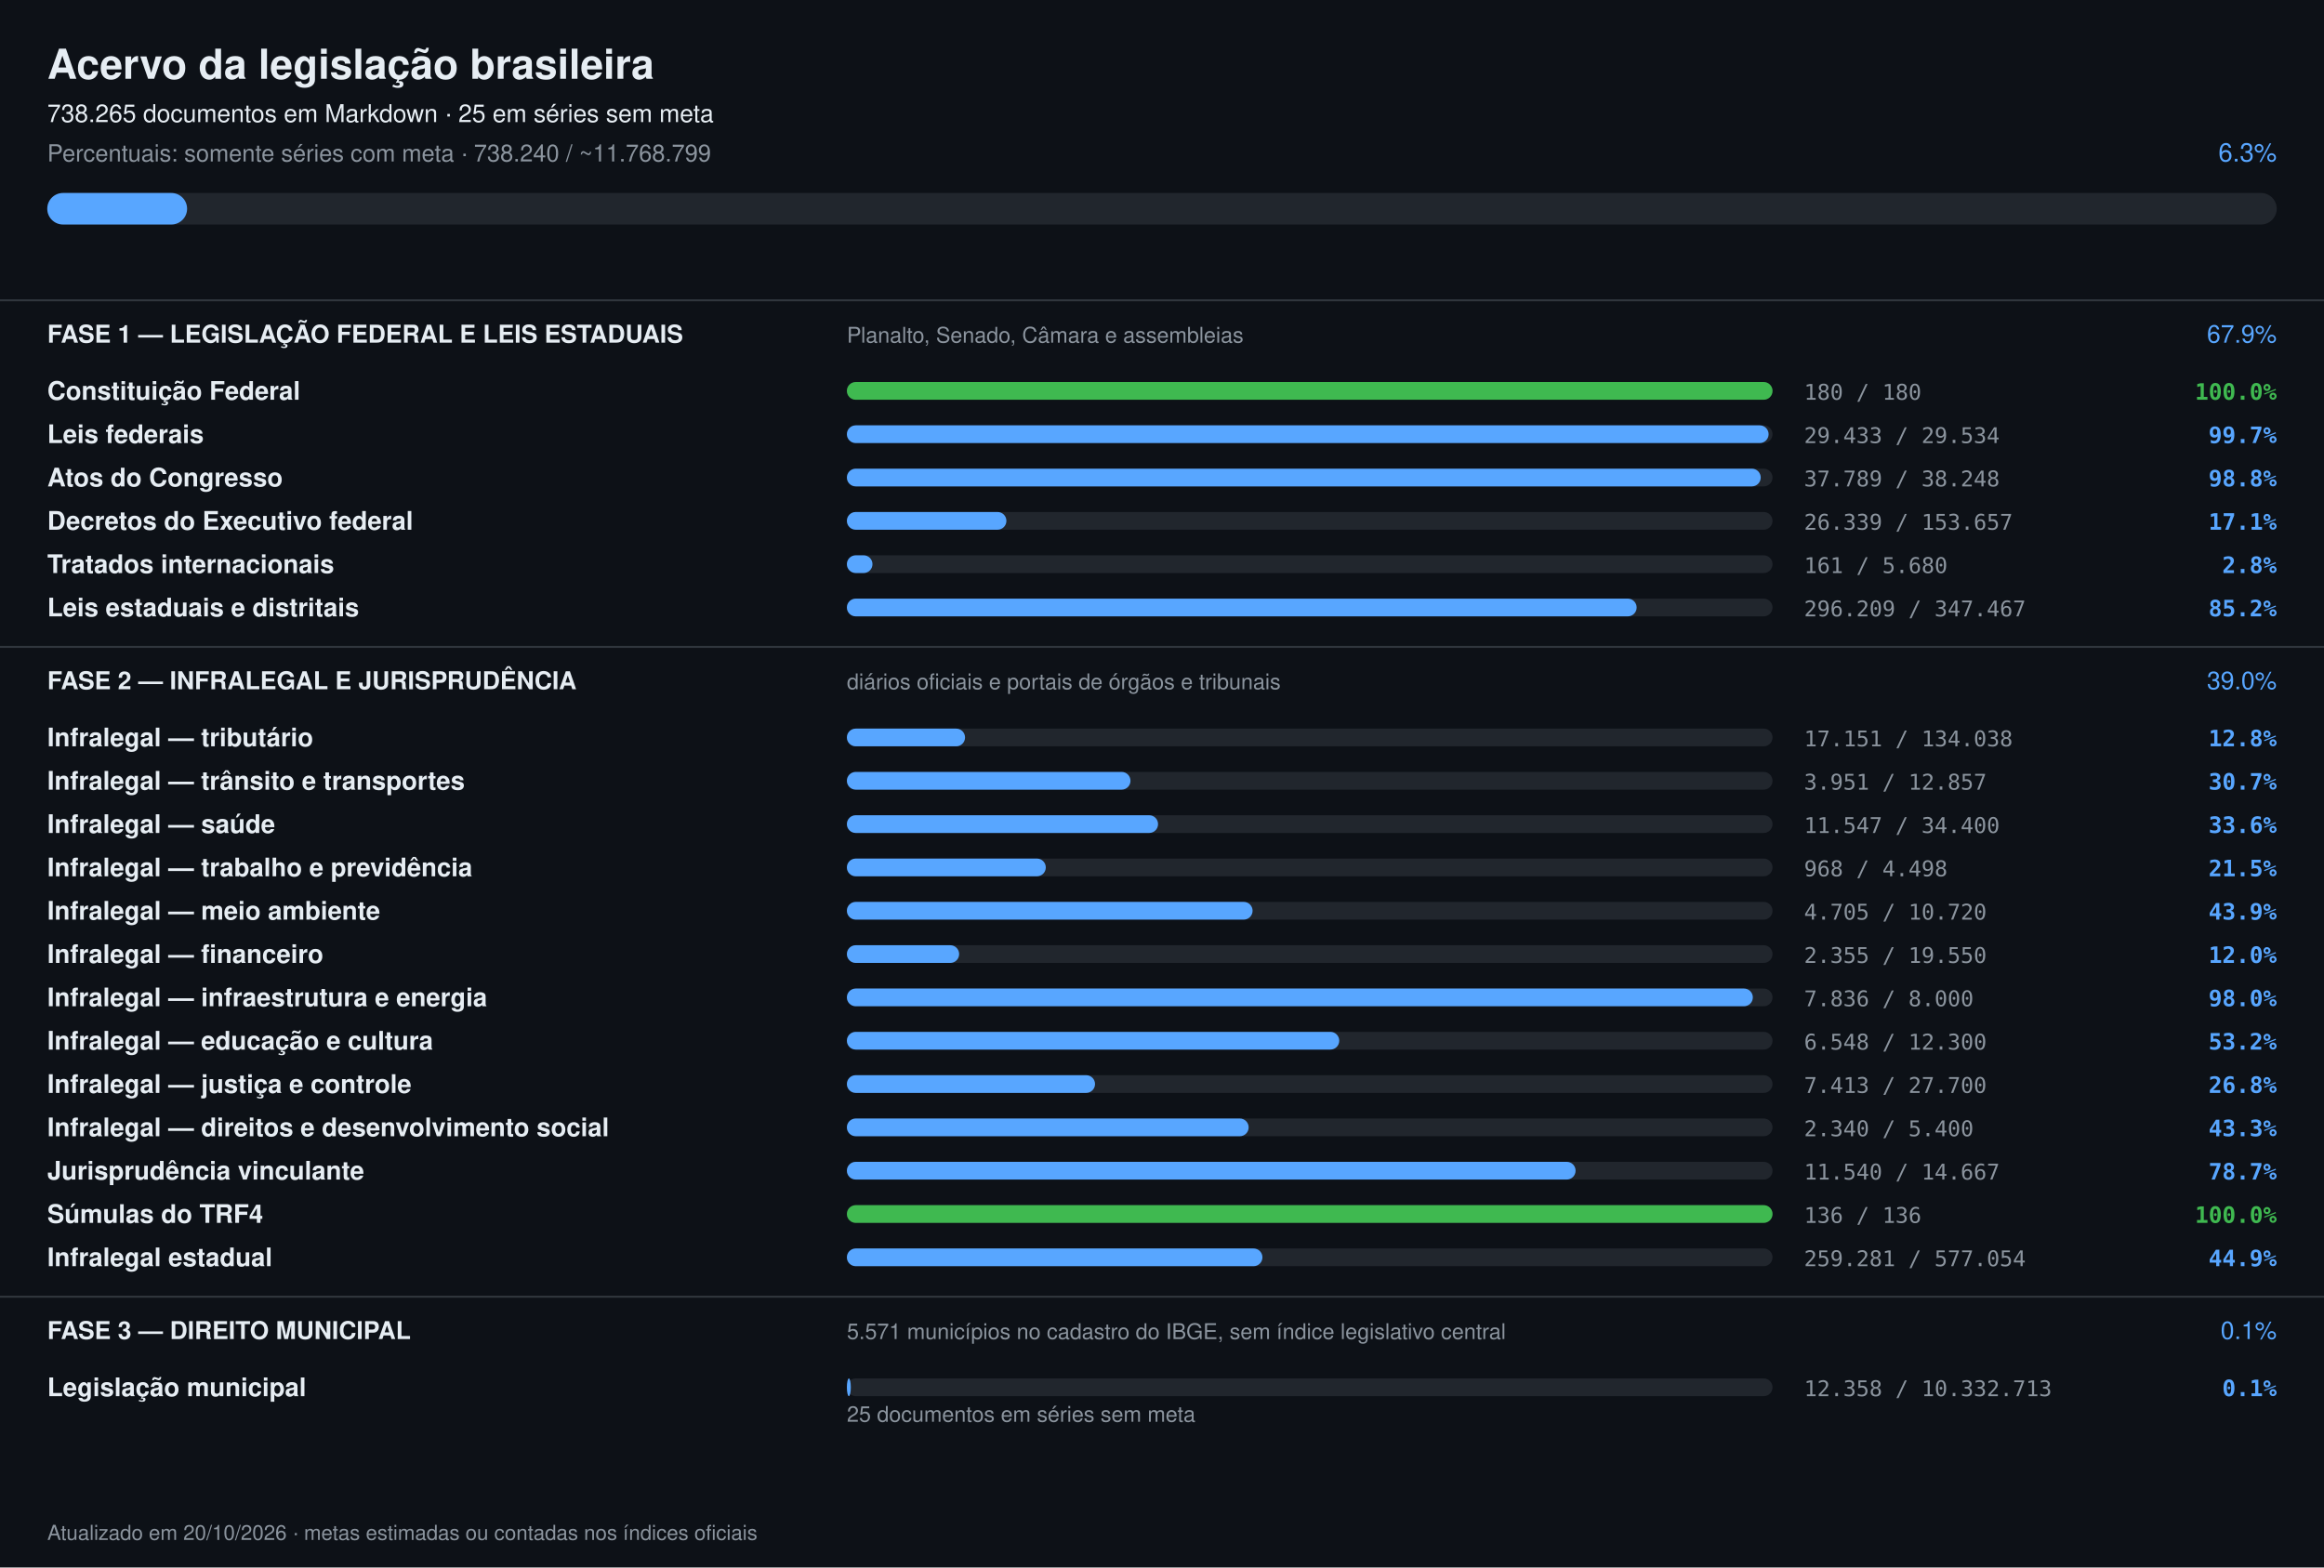
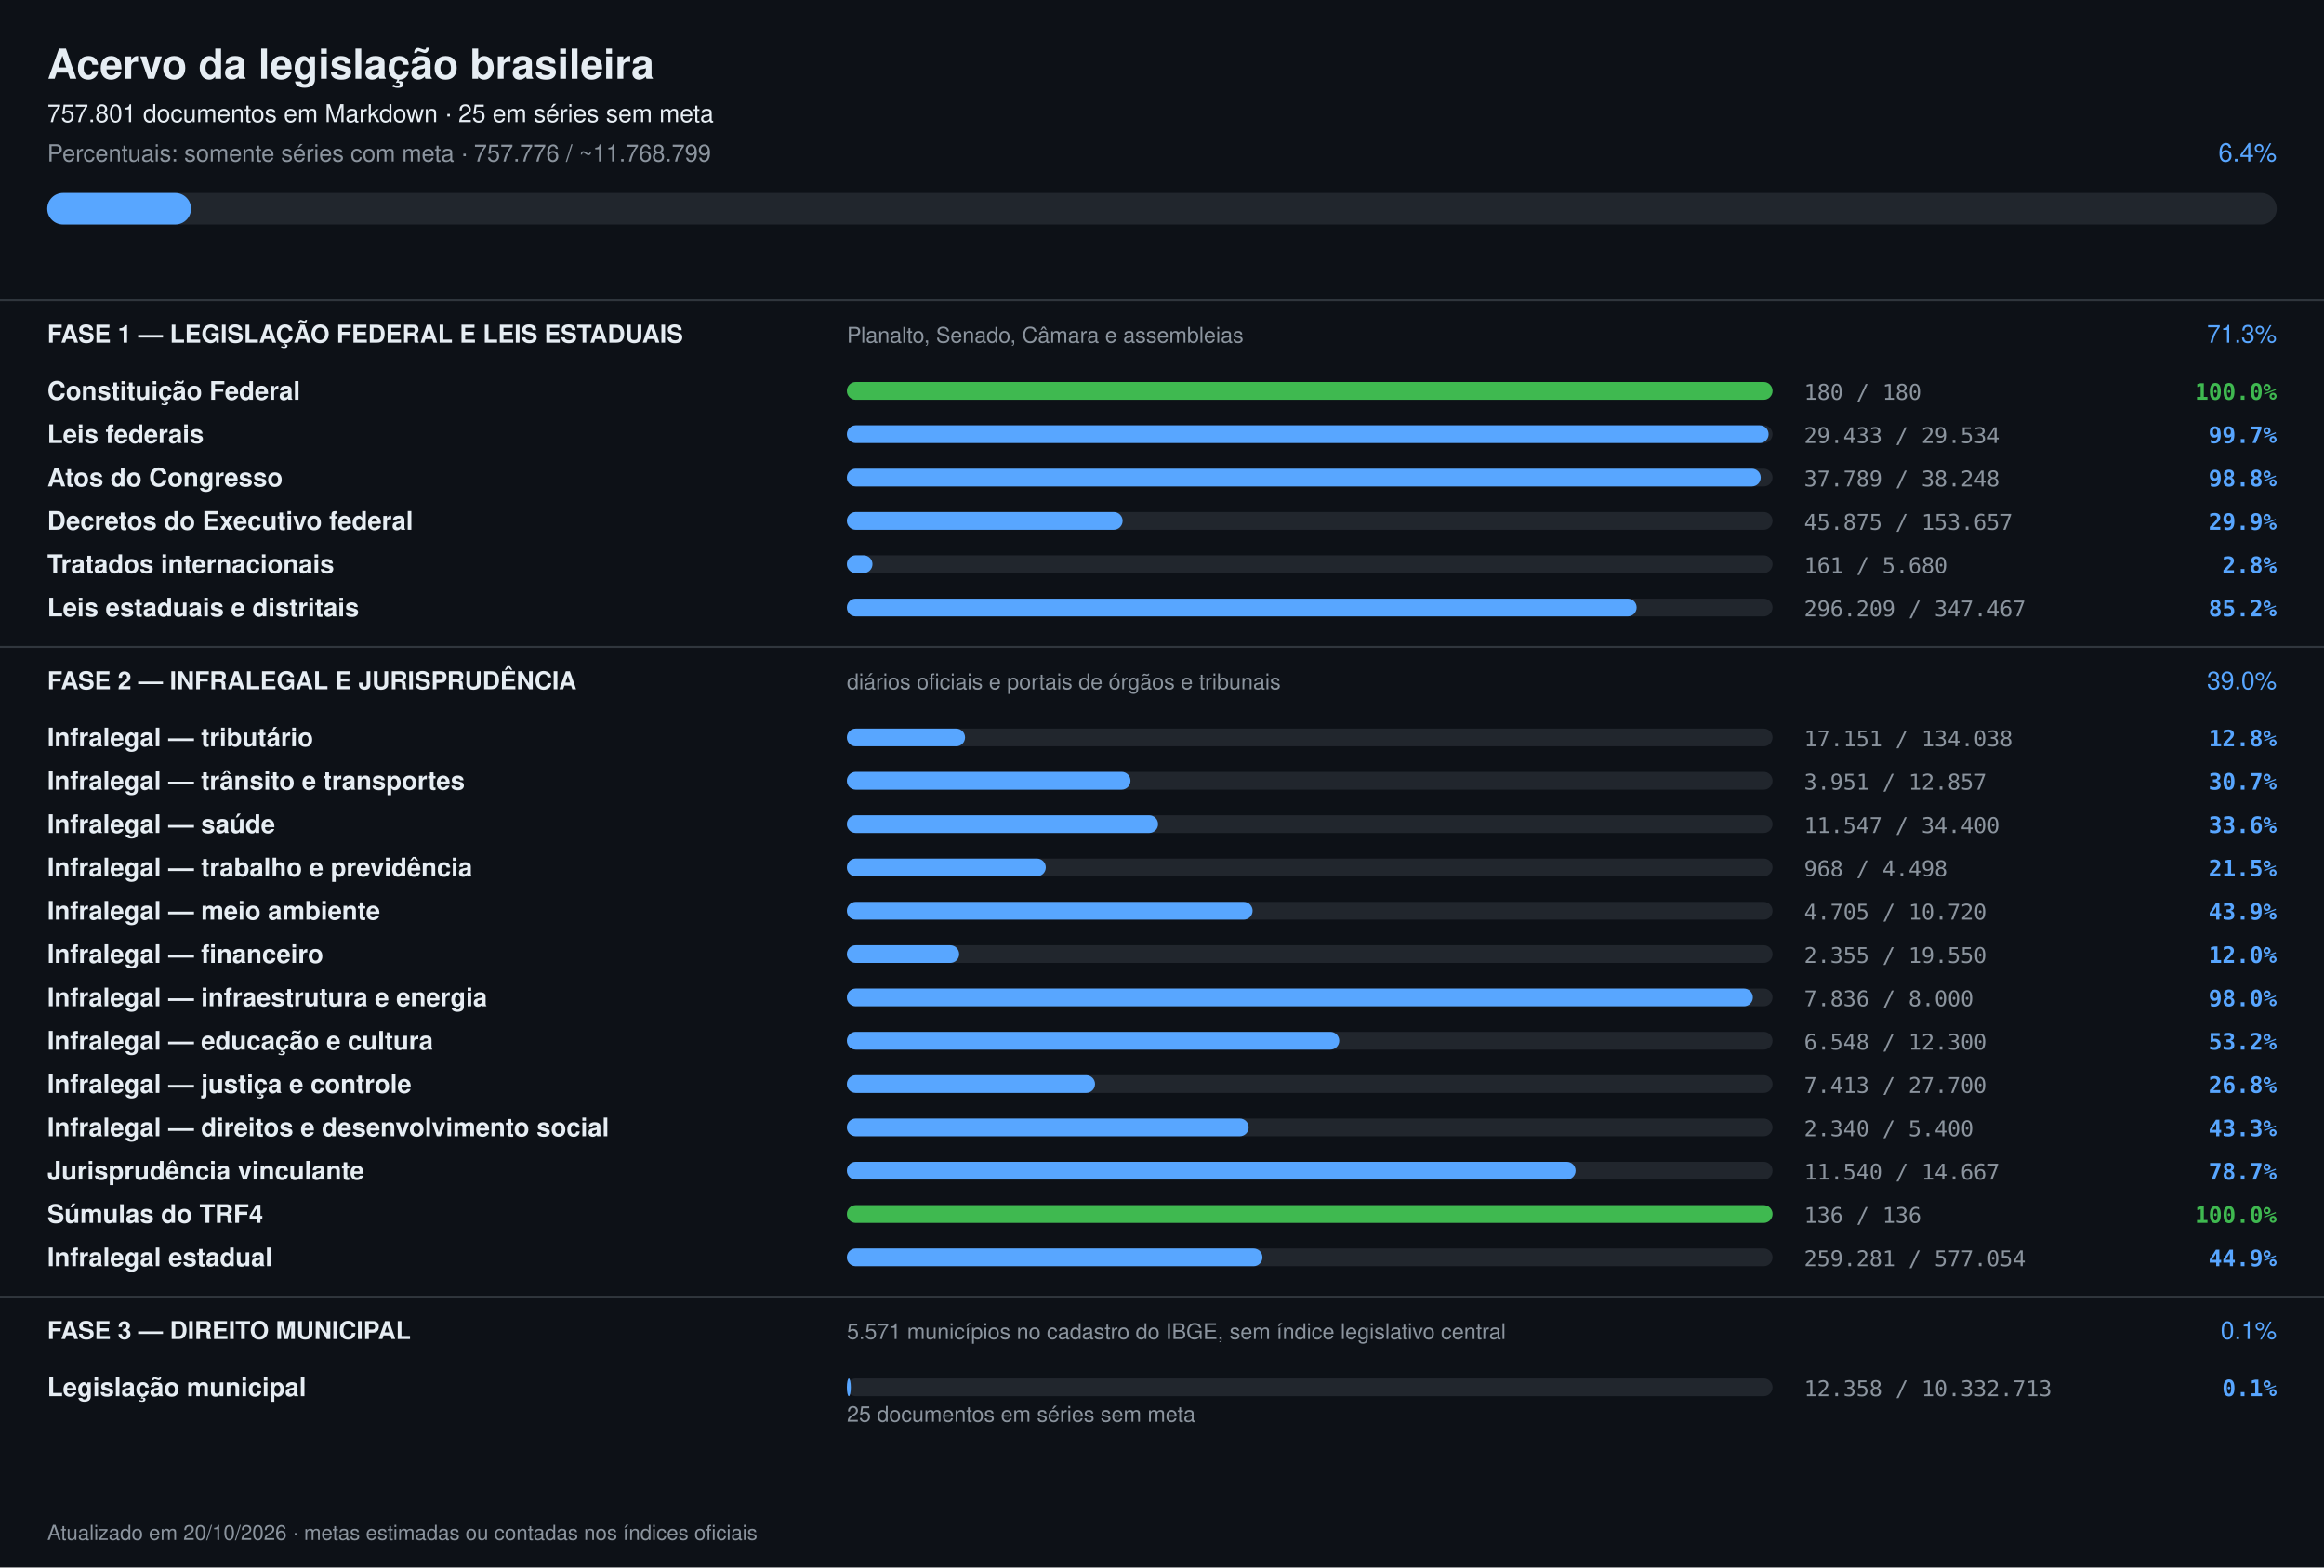
<svg xmlns="http://www.w3.org/2000/svg" width="1180" height="796" viewBox="0 0 1180 796" font-family="-apple-system,Segoe UI,Helvetica,Arial,sans-serif">
  <rect width="1180" height="796" fill="#0d1117" />
  <text x="24" y="40" font-size="21" font-weight="700" fill="#e6edf3">Acervo da legislação brasileira</text>
-   <text x="24" y="62" font-size="12.5" fill="#e6edf3">738.265 documentos em Markdown · 25 em séries sem meta</text>
-   <text x="24" y="82" font-size="12" fill="#8b949e">Percentuais: somente séries com meta · 738.240 / ~11.768.799</text>
-   <text x="1156" y="82" font-size="13" text-anchor="end" fill="#58a6ff">6.3%</text>
+   <text x="24" y="62" font-size="12.5" fill="#e6edf3">757.801 documentos em Markdown · 25 em séries sem meta</text>
+   <text x="24" y="82" font-size="12" fill="#8b949e">Percentuais: somente séries com meta · 757.776 / ~11.768.799</text>
+   <text x="1156" y="82" font-size="13" text-anchor="end" fill="#58a6ff">6.4%</text>
  <rect x="24" y="98" width="1132" height="16" rx="8" fill="#21262d" />
-   <rect x="24" y="98" width="71" height="16" rx="8" fill="#58a6ff" />
+   <rect x="24" y="98" width="73" height="16" rx="8" fill="#58a6ff" />
  <rect x="0" y="152" width="1180" height="1" fill="#30363d" />
  <text x="24" y="174" font-size="12.5" font-weight="700" fill="#e6edf3">FASE 1 — LEGISLAÇÃO FEDERAL E LEIS ESTADUAIS</text>
  <text x="430" y="174" font-size="11" fill="#8b949e">Planalto, Senado, Câmara e assembleias</text>
-   <text x="1156" y="174" font-size="12.5" text-anchor="end" fill="#58a6ff">67.9%</text>
+   <text x="1156" y="174" font-size="12.5" text-anchor="end" fill="#58a6ff">71.3%</text>
  <text x="24" y="203" font-size="13" font-weight="600" fill="#e6edf3">Constituição Federal</text>
  <rect x="430" y="194" width="470" height="9" rx="4.5" fill="#21262d" />
  <rect x="430" y="194" width="470" height="9" rx="4.5" fill="#3fb950" />
  <text x="916" y="203" font-size="11" fill="#8b949e" font-family="ui-monospace,monospace">180 / 180</text>
  <text x="1156" y="203" font-size="11.5" text-anchor="end" font-weight="600" fill="#3fb950" font-family="ui-monospace,monospace">100.0%</text>
  <text x="24" y="225" font-size="13" font-weight="600" fill="#e6edf3">Leis federais</text>
  <rect x="430" y="216" width="470" height="9" rx="4.5" fill="#21262d" />
  <rect x="430" y="216" width="468" height="9" rx="4.5" fill="#58a6ff" />
  <text x="916" y="225" font-size="11" fill="#8b949e" font-family="ui-monospace,monospace">29.433 / 29.534</text>
  <text x="1156" y="225" font-size="11.5" text-anchor="end" font-weight="600" fill="#58a6ff" font-family="ui-monospace,monospace">99.7%</text>
  <text x="24" y="247" font-size="13" font-weight="600" fill="#e6edf3">Atos do Congresso</text>
  <rect x="430" y="238" width="470" height="9" rx="4.5" fill="#21262d" />
  <rect x="430" y="238" width="464" height="9" rx="4.5" fill="#58a6ff" />
  <text x="916" y="247" font-size="11" fill="#8b949e" font-family="ui-monospace,monospace">37.789 / 38.248</text>
  <text x="1156" y="247" font-size="11.5" text-anchor="end" font-weight="600" fill="#58a6ff" font-family="ui-monospace,monospace">98.8%</text>
  <text x="24" y="269" font-size="13" font-weight="600" fill="#e6edf3">Decretos do Executivo federal</text>
  <rect x="430" y="260" width="470" height="9" rx="4.5" fill="#21262d" />
-   <rect x="430" y="260" width="81" height="9" rx="4.5" fill="#58a6ff" />
-   <text x="916" y="269" font-size="11" fill="#8b949e" font-family="ui-monospace,monospace">26.339 / 153.657</text>
-   <text x="1156" y="269" font-size="11.5" text-anchor="end" font-weight="600" fill="#58a6ff" font-family="ui-monospace,monospace">17.1%</text>
+   <rect x="430" y="260" width="140" height="9" rx="4.5" fill="#58a6ff" />
+   <text x="916" y="269" font-size="11" fill="#8b949e" font-family="ui-monospace,monospace">45.875 / 153.657</text>
+   <text x="1156" y="269" font-size="11.5" text-anchor="end" font-weight="600" fill="#58a6ff" font-family="ui-monospace,monospace">29.9%</text>
  <text x="24" y="291" font-size="13" font-weight="600" fill="#e6edf3">Tratados internacionais</text>
  <rect x="430" y="282" width="470" height="9" rx="4.5" fill="#21262d" />
  <rect x="430" y="282" width="13" height="9" rx="4.5" fill="#58a6ff" />
  <text x="916" y="291" font-size="11" fill="#8b949e" font-family="ui-monospace,monospace">161 / 5.680</text>
  <text x="1156" y="291" font-size="11.5" text-anchor="end" font-weight="600" fill="#58a6ff" font-family="ui-monospace,monospace">2.8%</text>
  <text x="24" y="313" font-size="13" font-weight="600" fill="#e6edf3">Leis estaduais e distritais</text>
  <rect x="430" y="304" width="470" height="9" rx="4.5" fill="#21262d" />
  <rect x="430" y="304" width="401" height="9" rx="4.5" fill="#58a6ff" />
  <text x="916" y="313" font-size="11" fill="#8b949e" font-family="ui-monospace,monospace">296.209 / 347.467</text>
  <text x="1156" y="313" font-size="11.5" text-anchor="end" font-weight="600" fill="#58a6ff" font-family="ui-monospace,monospace">85.2%</text>
  <rect x="0" y="328" width="1180" height="1" fill="#30363d" />
  <text x="24" y="350" font-size="12.5" font-weight="700" fill="#e6edf3">FASE 2 — INFRALEGAL E JURISPRUDÊNCIA</text>
  <text x="430" y="350" font-size="11" fill="#8b949e">diários oficiais e portais de órgãos e tribunais</text>
  <text x="1156" y="350" font-size="12.5" text-anchor="end" fill="#58a6ff">39.0%</text>
  <text x="24" y="379" font-size="13" font-weight="600" fill="#e6edf3">Infralegal — tributário</text>
  <rect x="430" y="370" width="470" height="9" rx="4.5" fill="#21262d" />
  <rect x="430" y="370" width="60" height="9" rx="4.5" fill="#58a6ff" />
  <text x="916" y="379" font-size="11" fill="#8b949e" font-family="ui-monospace,monospace">17.151 / 134.038</text>
  <text x="1156" y="379" font-size="11.5" text-anchor="end" font-weight="600" fill="#58a6ff" font-family="ui-monospace,monospace">12.8%</text>
  <text x="24" y="401" font-size="13" font-weight="600" fill="#e6edf3">Infralegal — trânsito e transportes</text>
  <rect x="430" y="392" width="470" height="9" rx="4.5" fill="#21262d" />
  <rect x="430" y="392" width="144" height="9" rx="4.5" fill="#58a6ff" />
  <text x="916" y="401" font-size="11" fill="#8b949e" font-family="ui-monospace,monospace">3.951 / 12.857</text>
  <text x="1156" y="401" font-size="11.5" text-anchor="end" font-weight="600" fill="#58a6ff" font-family="ui-monospace,monospace">30.7%</text>
  <text x="24" y="423" font-size="13" font-weight="600" fill="#e6edf3">Infralegal — saúde</text>
  <rect x="430" y="414" width="470" height="9" rx="4.5" fill="#21262d" />
  <rect x="430" y="414" width="158" height="9" rx="4.5" fill="#58a6ff" />
  <text x="916" y="423" font-size="11" fill="#8b949e" font-family="ui-monospace,monospace">11.547 / 34.400</text>
  <text x="1156" y="423" font-size="11.5" text-anchor="end" font-weight="600" fill="#58a6ff" font-family="ui-monospace,monospace">33.6%</text>
  <text x="24" y="445" font-size="13" font-weight="600" fill="#e6edf3">Infralegal — trabalho e previdência</text>
  <rect x="430" y="436" width="470" height="9" rx="4.5" fill="#21262d" />
  <rect x="430" y="436" width="101" height="9" rx="4.5" fill="#58a6ff" />
  <text x="916" y="445" font-size="11" fill="#8b949e" font-family="ui-monospace,monospace">968 / 4.498</text>
  <text x="1156" y="445" font-size="11.5" text-anchor="end" font-weight="600" fill="#58a6ff" font-family="ui-monospace,monospace">21.5%</text>
  <text x="24" y="467" font-size="13" font-weight="600" fill="#e6edf3">Infralegal — meio ambiente</text>
  <rect x="430" y="458" width="470" height="9" rx="4.5" fill="#21262d" />
  <rect x="430" y="458" width="206" height="9" rx="4.5" fill="#58a6ff" />
  <text x="916" y="467" font-size="11" fill="#8b949e" font-family="ui-monospace,monospace">4.705 / 10.720</text>
  <text x="1156" y="467" font-size="11.5" text-anchor="end" font-weight="600" fill="#58a6ff" font-family="ui-monospace,monospace">43.9%</text>
  <text x="24" y="489" font-size="13" font-weight="600" fill="#e6edf3">Infralegal — financeiro</text>
  <rect x="430" y="480" width="470" height="9" rx="4.5" fill="#21262d" />
  <rect x="430" y="480" width="57" height="9" rx="4.5" fill="#58a6ff" />
  <text x="916" y="489" font-size="11" fill="#8b949e" font-family="ui-monospace,monospace">2.355 / 19.550</text>
  <text x="1156" y="489" font-size="11.5" text-anchor="end" font-weight="600" fill="#58a6ff" font-family="ui-monospace,monospace">12.0%</text>
  <text x="24" y="511" font-size="13" font-weight="600" fill="#e6edf3">Infralegal — infraestrutura e energia</text>
  <rect x="430" y="502" width="470" height="9" rx="4.5" fill="#21262d" />
  <rect x="430" y="502" width="460" height="9" rx="4.5" fill="#58a6ff" />
  <text x="916" y="511" font-size="11" fill="#8b949e" font-family="ui-monospace,monospace">7.836 / 8.000</text>
  <text x="1156" y="511" font-size="11.5" text-anchor="end" font-weight="600" fill="#58a6ff" font-family="ui-monospace,monospace">98.0%</text>
  <text x="24" y="533" font-size="13" font-weight="600" fill="#e6edf3">Infralegal — educação e cultura</text>
  <rect x="430" y="524" width="470" height="9" rx="4.5" fill="#21262d" />
  <rect x="430" y="524" width="250" height="9" rx="4.5" fill="#58a6ff" />
  <text x="916" y="533" font-size="11" fill="#8b949e" font-family="ui-monospace,monospace">6.548 / 12.300</text>
  <text x="1156" y="533" font-size="11.5" text-anchor="end" font-weight="600" fill="#58a6ff" font-family="ui-monospace,monospace">53.2%</text>
  <text x="24" y="555" font-size="13" font-weight="600" fill="#e6edf3">Infralegal — justiça e controle</text>
  <rect x="430" y="546" width="470" height="9" rx="4.5" fill="#21262d" />
  <rect x="430" y="546" width="126" height="9" rx="4.5" fill="#58a6ff" />
  <text x="916" y="555" font-size="11" fill="#8b949e" font-family="ui-monospace,monospace">7.413 / 27.700</text>
  <text x="1156" y="555" font-size="11.5" text-anchor="end" font-weight="600" fill="#58a6ff" font-family="ui-monospace,monospace">26.8%</text>
  <text x="24" y="577" font-size="13" font-weight="600" fill="#e6edf3">Infralegal — direitos e desenvolvimento social</text>
  <rect x="430" y="568" width="470" height="9" rx="4.5" fill="#21262d" />
  <rect x="430" y="568" width="204" height="9" rx="4.5" fill="#58a6ff" />
  <text x="916" y="577" font-size="11" fill="#8b949e" font-family="ui-monospace,monospace">2.340 / 5.400</text>
  <text x="1156" y="577" font-size="11.5" text-anchor="end" font-weight="600" fill="#58a6ff" font-family="ui-monospace,monospace">43.3%</text>
  <text x="24" y="599" font-size="13" font-weight="600" fill="#e6edf3">Jurisprudência vinculante</text>
  <rect x="430" y="590" width="470" height="9" rx="4.5" fill="#21262d" />
  <rect x="430" y="590" width="370" height="9" rx="4.5" fill="#58a6ff" />
  <text x="916" y="599" font-size="11" fill="#8b949e" font-family="ui-monospace,monospace">11.540 / 14.667</text>
  <text x="1156" y="599" font-size="11.5" text-anchor="end" font-weight="600" fill="#58a6ff" font-family="ui-monospace,monospace">78.7%</text>
  <text x="24" y="621" font-size="13" font-weight="600" fill="#e6edf3">Súmulas do TRF4</text>
  <rect x="430" y="612" width="470" height="9" rx="4.5" fill="#21262d" />
  <rect x="430" y="612" width="470" height="9" rx="4.5" fill="#3fb950" />
  <text x="916" y="621" font-size="11" fill="#8b949e" font-family="ui-monospace,monospace">136 / 136</text>
  <text x="1156" y="621" font-size="11.5" text-anchor="end" font-weight="600" fill="#3fb950" font-family="ui-monospace,monospace">100.0%</text>
  <text x="24" y="643" font-size="13" font-weight="600" fill="#e6edf3">Infralegal estadual</text>
  <rect x="430" y="634" width="470" height="9" rx="4.5" fill="#21262d" />
  <rect x="430" y="634" width="211" height="9" rx="4.5" fill="#58a6ff" />
  <text x="916" y="643" font-size="11" fill="#8b949e" font-family="ui-monospace,monospace">259.281 / 577.054</text>
  <text x="1156" y="643" font-size="11.5" text-anchor="end" font-weight="600" fill="#58a6ff" font-family="ui-monospace,monospace">44.9%</text>
  <rect x="0" y="658" width="1180" height="1" fill="#30363d" />
  <text x="24" y="680" font-size="12.5" font-weight="700" fill="#e6edf3">FASE 3 — DIREITO MUNICIPAL</text>
  <text x="430" y="680" font-size="11" fill="#8b949e">5.571 municípios no cadastro do IBGE, sem índice legislativo central</text>
  <text x="1156" y="680" font-size="12.5" text-anchor="end" fill="#58a6ff">0.1%</text>
  <text x="24" y="709" font-size="13" font-weight="600" fill="#e6edf3">Legislação municipal</text>
  <rect x="430" y="700" width="470" height="9" rx="4.5" fill="#21262d" />
  <rect x="430" y="700" width="2" height="9" rx="4.5" fill="#58a6ff" />
  <text x="916" y="709" font-size="11" fill="#8b949e" font-family="ui-monospace,monospace">12.358 / 10.332.713</text>
  <text x="1156" y="709" font-size="11.5" text-anchor="end" font-weight="600" fill="#58a6ff" font-family="ui-monospace,monospace">0.1%</text>
  <text x="430" y="722" font-size="11" fill="#8b949e">25 documentos em séries sem meta</text>
  <text x="24" y="782" font-size="10.5" fill="#8b949e">Atualizado em 20/10/2026 · metas estimadas ou contadas nos índices oficiais</text>
</svg>
